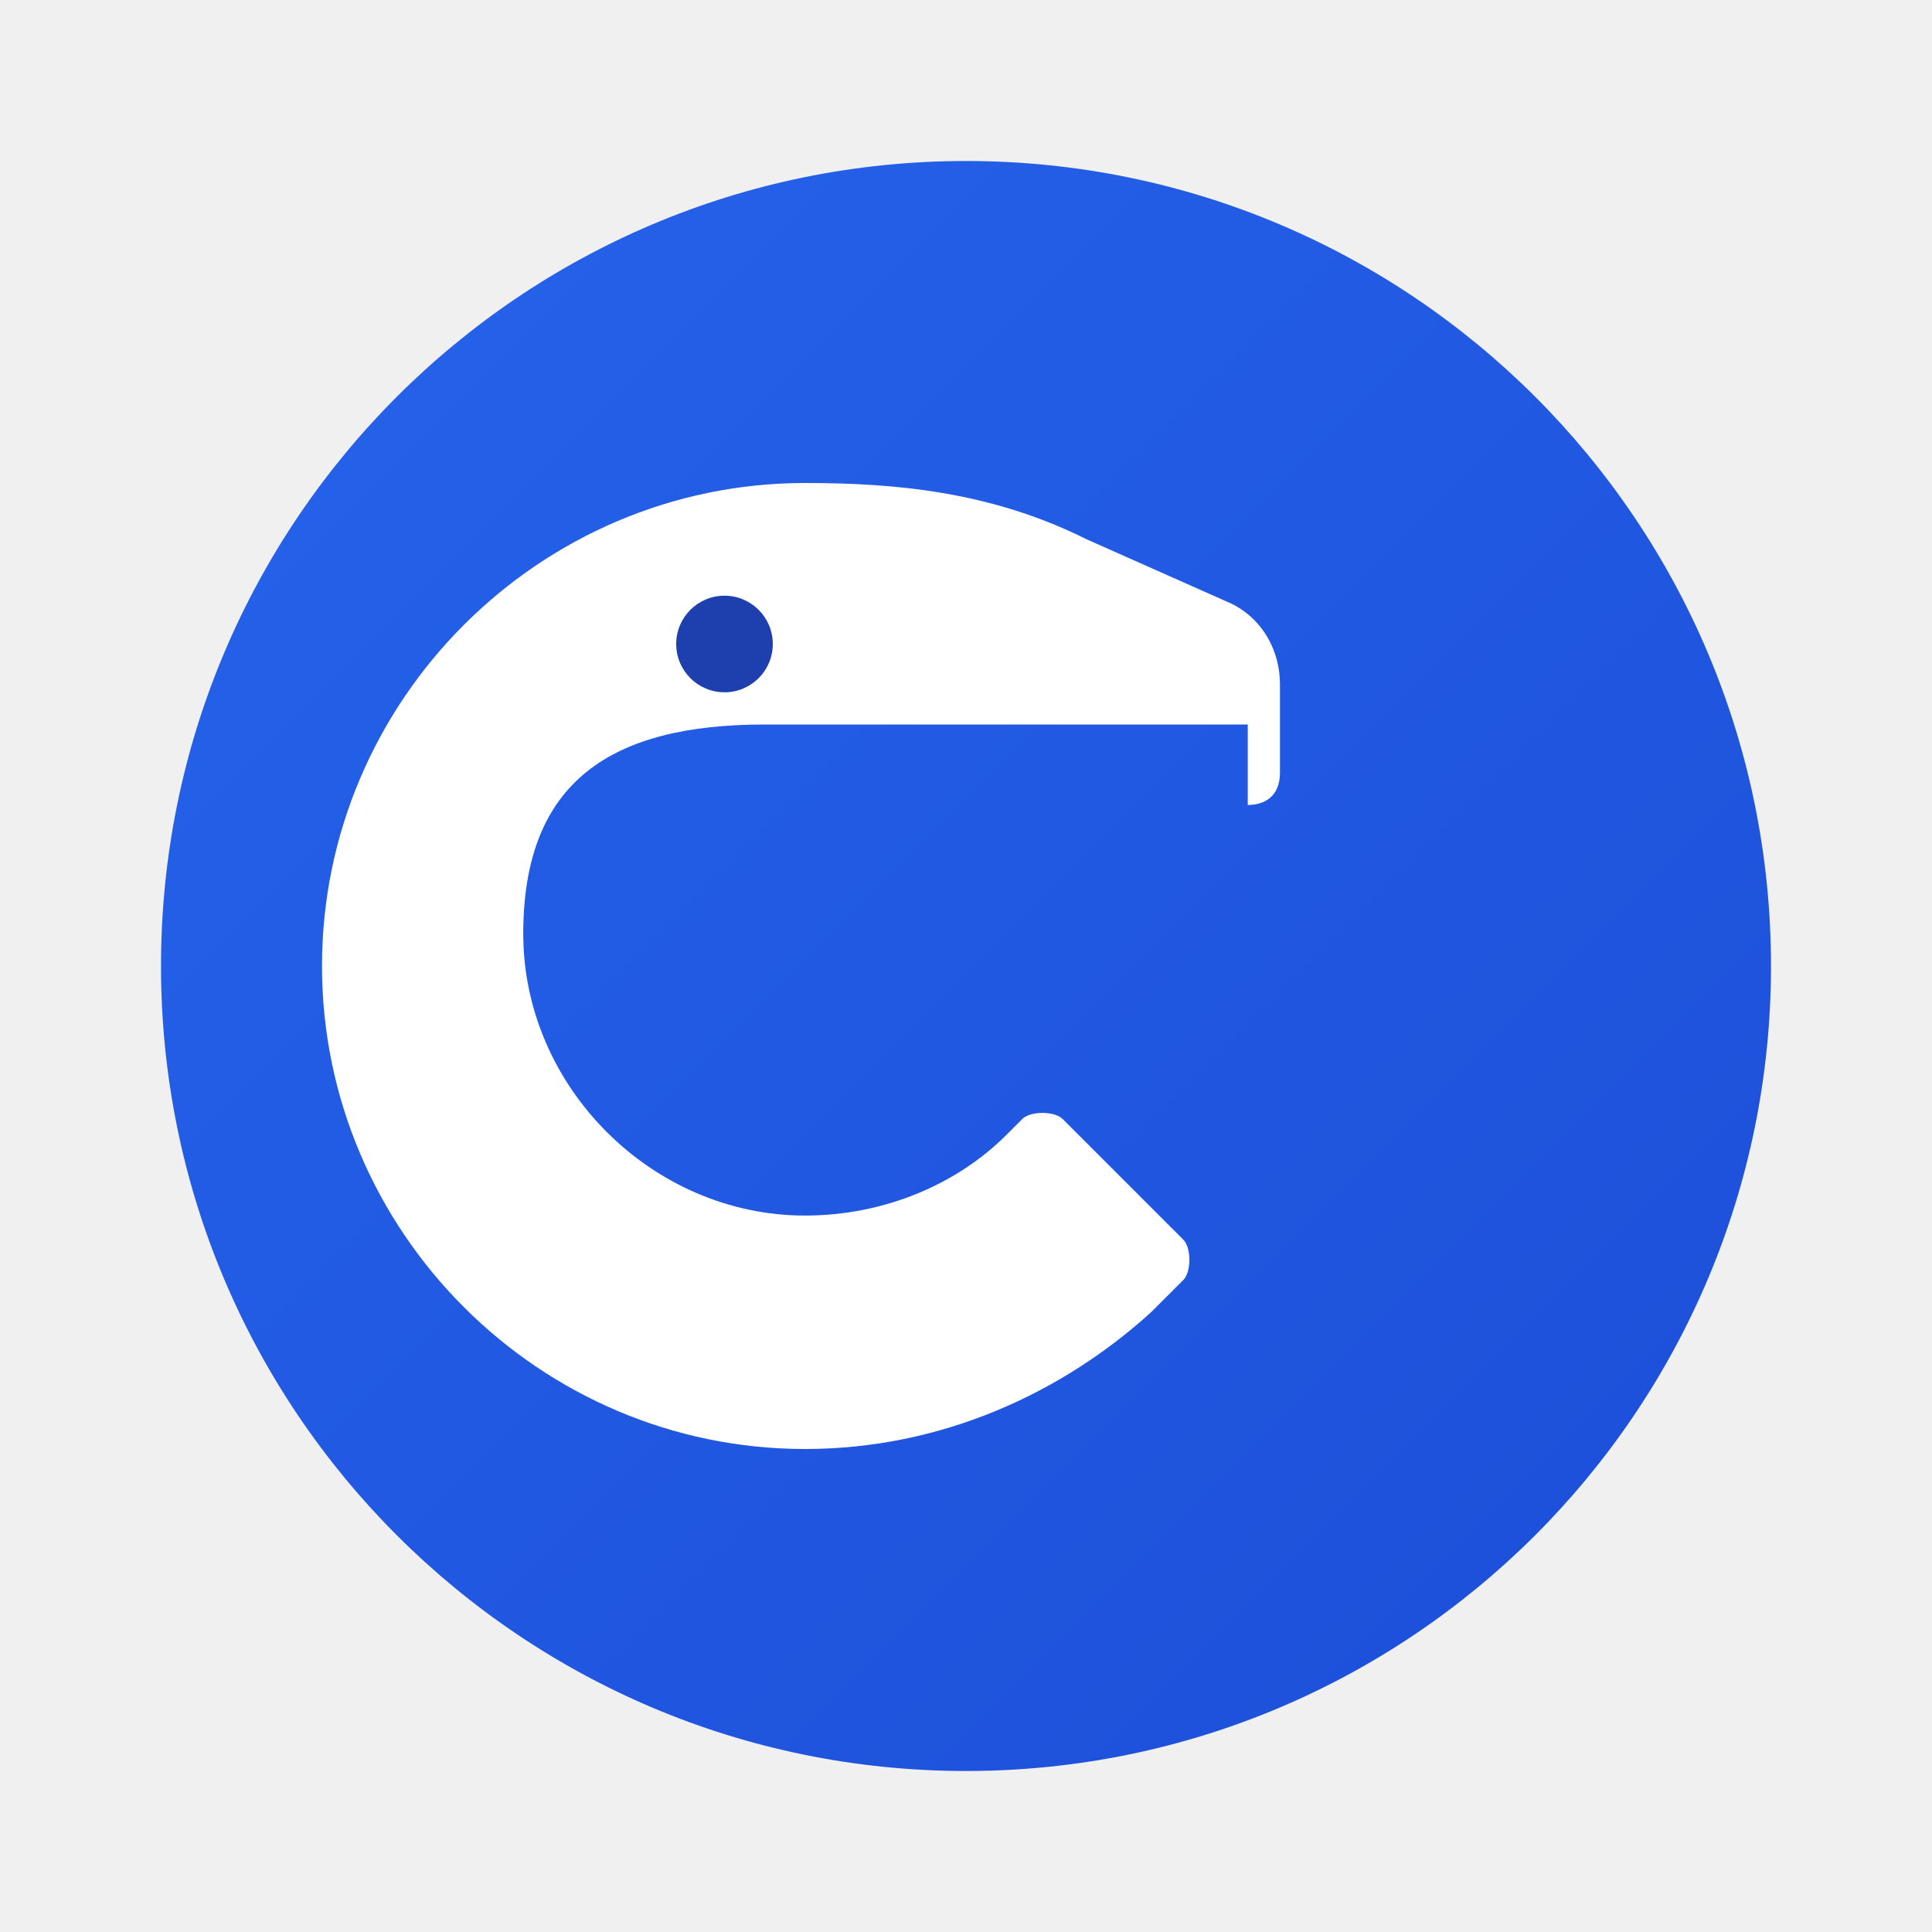
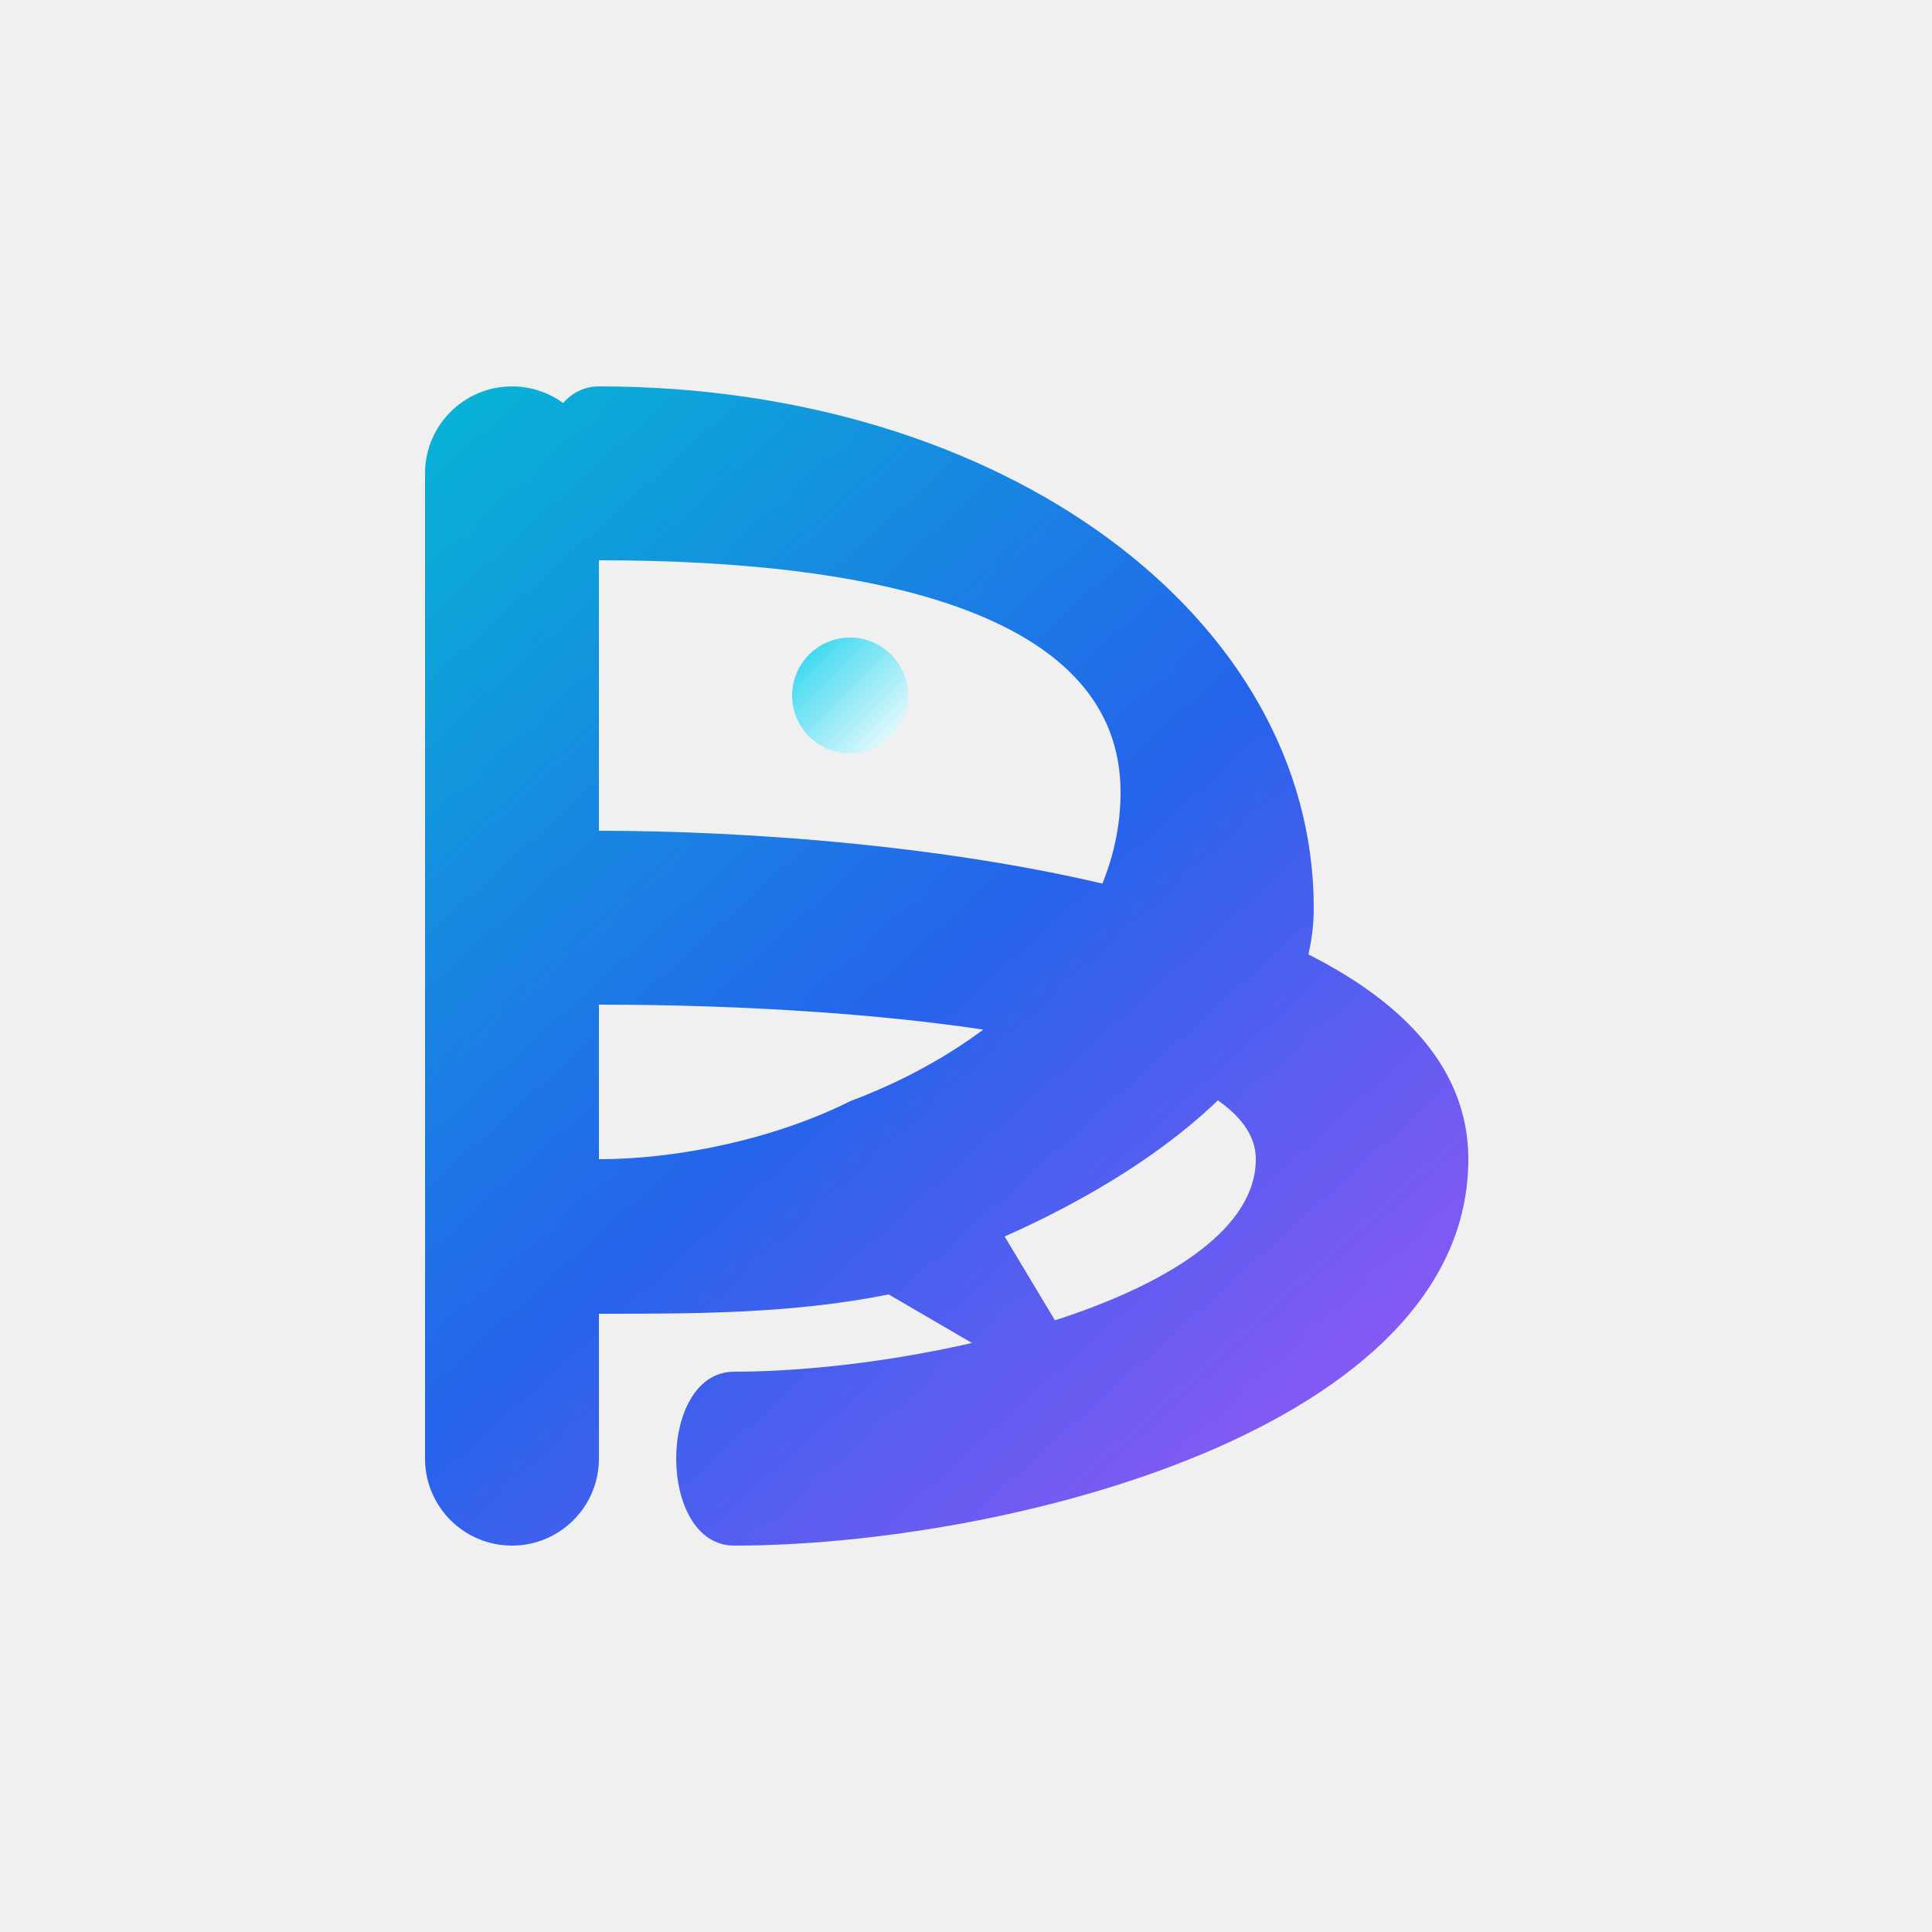
- <svg xmlns="http://www.w3.org/2000/svg" viewBox="0 0 24 24" width="32" height="32" fill="none">
-   <circle cx="12" cy="12" r="10" fill="url(#pigeonGrad)" />
-   <path d="M15.5 10c.2 0 .4-.1.4-.4V8.5c0-.4-.2-.8-.6-1L13.5 6.7C12.3 6.1 11.1 6 10 6c-3.3 0-6 2.7-6 6s2.7 6 6 6c1.7 0 3.2-.7 4.3-1.7l.4-.4c.1-.1.1-.4 0-.5l-1.5-1.5c-.1-.1-.4-.1-.5 0l-.2.2c-.6.6-1.5 1-2.5 1-1.9 0-3.5-1.6-3.5-3.5S7.6 9 9.5 9h6z" fill="white" />
-   <circle cx="9" cy="8" r="0.6" fill="#1e40af" />
+ <svg xmlns="http://www.w3.org/2000/svg" viewBox="0 0 100 100" width="32" height="32" fill="none">
  <defs>
-     <linearGradient id="pigeonGrad" x1="2" y1="2" x2="22" y2="22" gradientUnits="userSpaceOnUse">
-       <stop offset="0%" stop-color="#2563eb" />
-       <stop offset="100%" stop-color="#1d4ed8" />
+     <linearGradient id="pigeonBrandGrad" x1="22" y1="20" x2="76" y2="80" gradientUnits="userSpaceOnUse">
+       <stop offset="0%" stop-color="#06b6d4" />      {/* Electric Cyan */}
+       <stop offset="50%" stop-color="#2563eb" />     {/* Royal Blue */}
+       <stop offset="100%" stop-color="#a855f7" />    {/* Purple Accent */}
+     </linearGradient>
+     <linearGradient id="pigeonEyeGlow" x1="41" y1="33" x2="47" y2="39" gradientUnits="userSpaceOnUse">
+       <stop offset="0%" stop-color="#22d3ee" />
+       <stop offset="100%" stop-color="#ffffff" />
    </linearGradient>
  </defs>
+   <rect x="22" y="20" width="9" height="60" rx="4.5" fill="url(#pigeonBrandGrad)" />
+   <path d="M 31 20 C 52 20, 68 32, 68 47 C 68 54, 61 60, 52 64 L 58 74 L 46 67 C 41 68, 36 68, 31 68 C 27 68, 27 60, 31 60 C 35 60, 40 59, 44 57 C 52 54, 58 48, 58 41 C 58 32, 46 29, 31 29 C 27 29, 27 20, 31 20 Z" fill="url(#pigeonBrandGrad)" />
+   <path d="M 31 43 C 46 43, 76 46, 76 60 C 76 74, 52 80, 38 80 C 34 80, 34 71, 38 71 C 48 71, 65 67, 65 60 C 65 54, 46 52, 31 52 C 27 52, 27 43, 31 43 Z" fill="url(#pigeonBrandGrad)" />
+   <circle cx="44" cy="36" r="3" fill="url(#pigeonEyeGlow)" />
</svg>
